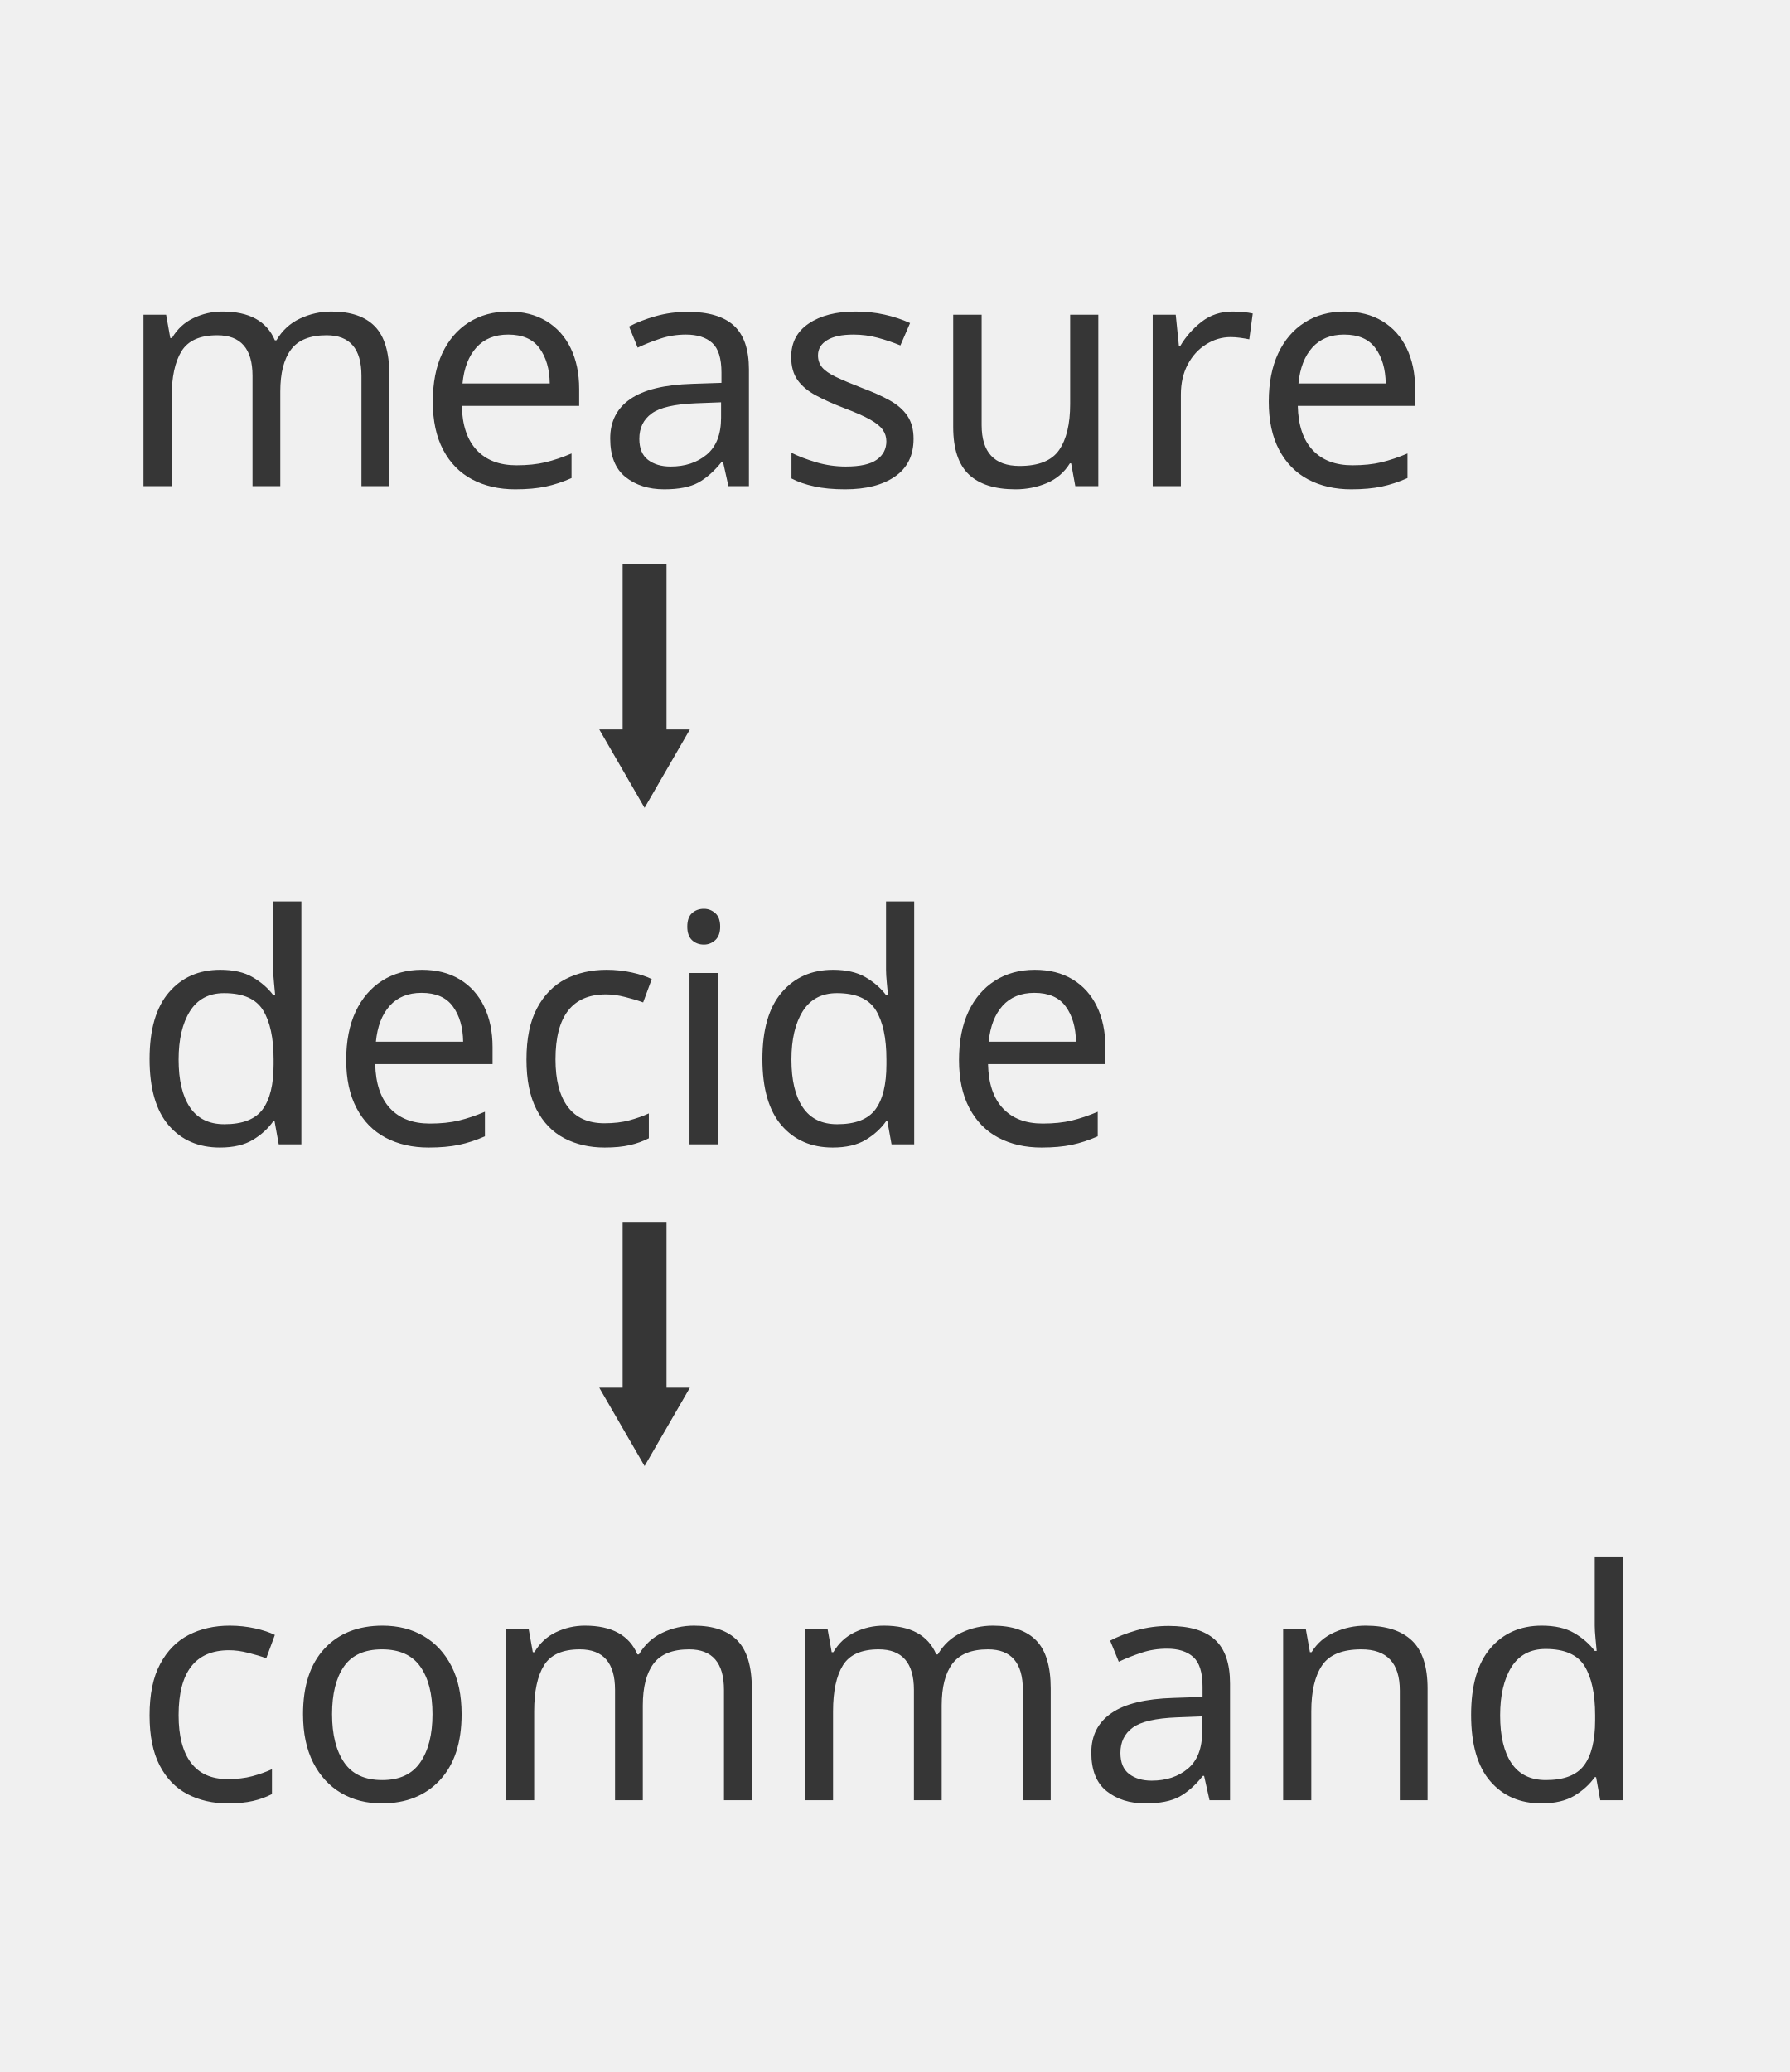
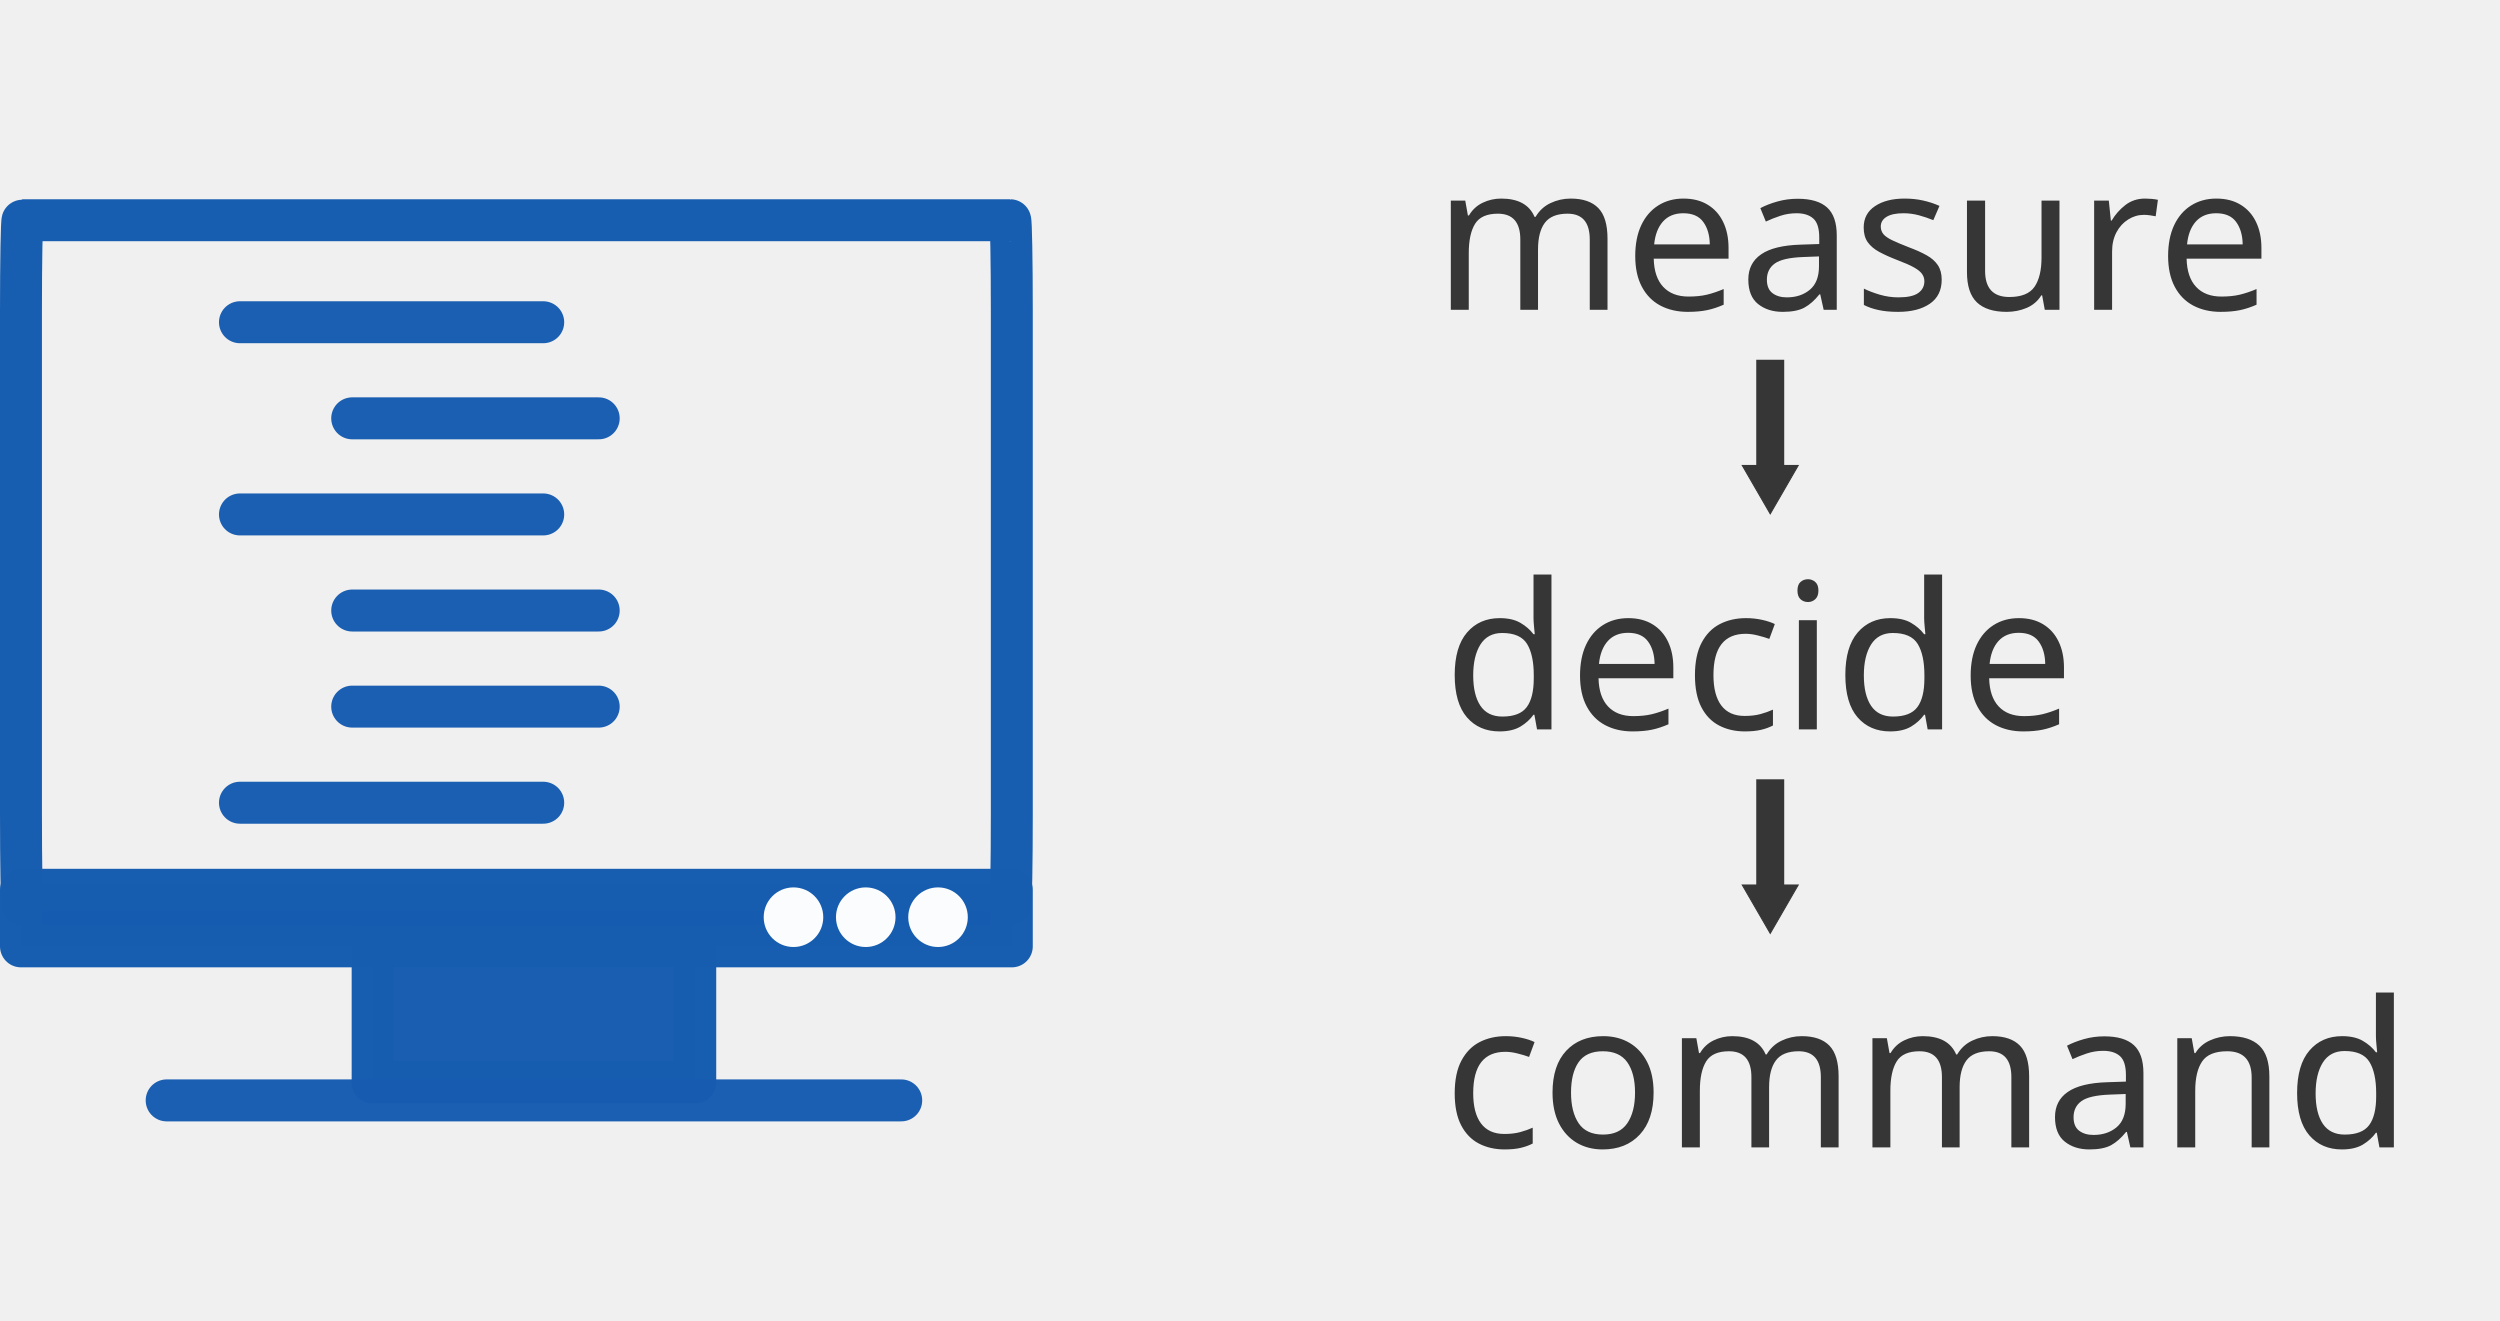
- <svg xmlns="http://www.w3.org/2000/svg" width="81.564mm" height="94.435mm" viewBox="0 0 289.008 334.613" id="svg23768" version="1.1">
+ <svg xmlns="http://www.w3.org/2000/svg" width="178.767mm" height="94.435mm" viewBox="0 0 633.427 334.613" id="svg23768" version="1.1">
  <defs id="defs23770">
    <marker style="overflow:visible" id="marker30366" refX="0" refY="0" orient="auto">
      <path transform="scale(0.2,0.2)" style="fill:#363636;fill-opacity:1;fill-rule:evenodd;stroke:#363636;stroke-width:1pt;stroke-opacity:1" d="m 5.77,0 -8.65,5 0,-10 8.65,5 z" id="path30368" />
    </marker>
    <marker style="overflow:visible" id="marker29403" refX="0" refY="0" orient="auto">
      <path transform="scale(0.2,0.2)" style="fill:#363636;fill-opacity:1;fill-rule:evenodd;stroke:#363636;stroke-width:1pt;stroke-opacity:1" d="m 5.77,0 -8.65,5 0,-10 8.65,5 z" id="path29405" />
    </marker>
    <marker style="overflow:visible" id="InfiniteLineEnd" refX="0" refY="0" orient="auto">
      <g id="g28695" style="fill:#363636;fill-opacity:1;stroke:#363636;stroke-opacity:1">
        <circle id="circle28697" r="0.8" cy="0" cx="3" style="fill:#363636;fill-opacity:1;stroke:#363636;stroke-opacity:1" />
        <circle id="circle28699" r="0.8" cy="0" cx="6.5" style="fill:#363636;fill-opacity:1;stroke:#363636;stroke-opacity:1" />
        <circle id="circle28701" r="0.8" cy="0" cx="10" style="fill:#363636;fill-opacity:1;stroke:#363636;stroke-opacity:1" />
      </g>
    </marker>
    <marker orient="auto" refY="0" refX="0" id="CurveOut" style="overflow:visible">
      <path id="path28647" d="m -5.413,-5.046 c 2.76,0 5,2.24 5,5 0,2.76 -2.24,5 -5,5" style="fill:#363636;fill-opacity:1;fill-rule:evenodd;stroke:#363636;stroke-width:1pt;stroke-opacity:1" transform="scale(0.6,0.6)" />
    </marker>
    <marker orient="auto" refY="0" refX="0" id="Arrow2Send" style="overflow:visible">
      <path id="path28493" style="fill:#363636;fill-opacity:1;fill-rule:evenodd;stroke:#363636;stroke-width:0.625;stroke-linejoin:round;stroke-opacity:1" d="M 8.719,4.034 -2.207,0.016 8.719,-4.002 c -1.745,2.372 -1.735,5.617 -6e-7,8.035 z" transform="matrix(-0.3,0,0,-0.3,0.69,0)" />
    </marker>
    <marker orient="auto" refY="0" refX="0" id="TriangleOutM" style="overflow:visible">
      <path id="path28605" d="m 5.77,0 -8.65,5 0,-10 8.65,5 z" style="fill:#363636;fill-opacity:1;fill-rule:evenodd;stroke:#363636;stroke-width:1pt;stroke-opacity:1" transform="scale(0.4,0.4)" />
    </marker>
+     <marker orient="auto" refY="0" refX="0" id="marker30366-7" style="overflow:visible">
+       <path id="path30368-5" d="m 5.77,0 -8.65,5 0,-10 8.65,5 z" style="fill:#363636;fill-opacity:1;fill-rule:evenodd;stroke:#363636;stroke-width:1pt;stroke-opacity:1" transform="scale(0.2,0.2)" />
+     </marker>
+     <marker orient="auto" refY="0" refX="0" id="marker29403-3" style="overflow:visible">
+       <path id="path29405-5" d="m 5.77,0 -8.65,5 0,-10 8.65,5 z" style="fill:#363636;fill-opacity:1;fill-rule:evenodd;stroke:#363636;stroke-width:1pt;stroke-opacity:1" transform="scale(0.2,0.2)" />
+     </marker>
+     <marker orient="auto" refY="0" refX="0" id="InfiniteLineEnd-6" style="overflow:visible">
+       <g style="fill:#363636;fill-opacity:1;stroke:#363636;stroke-opacity:1" id="g28695-2">
+         <circle style="fill:#363636;fill-opacity:1;stroke:#363636;stroke-opacity:1" cx="3" cy="0" r="0.8" id="circle28697-9" />
+         <circle style="fill:#363636;fill-opacity:1;stroke:#363636;stroke-opacity:1" cx="6.5" cy="0" r="0.8" id="circle28699-1" />
+         <circle style="fill:#363636;fill-opacity:1;stroke:#363636;stroke-opacity:1" cx="10" cy="0" r="0.8" id="circle28701-2" />
+       </g>
+     </marker>
+     <marker style="overflow:visible" id="CurveOut-7" refX="0" refY="0" orient="auto">
+       <path transform="scale(0.6,0.6)" style="fill:#363636;fill-opacity:1;fill-rule:evenodd;stroke:#363636;stroke-width:1pt;stroke-opacity:1" d="m -5.413,-5.046 c 2.76,0 5,2.24 5,5 0,2.76 -2.24,5 -5,5" id="path28647-0" />
+     </marker>
+     <marker style="overflow:visible" id="Arrow2Send-9" refX="0" refY="0" orient="auto">
+       <path transform="matrix(-0.3,0,0,-0.3,0.69,0)" d="M 8.719,4.034 -2.207,0.016 8.719,-4.002 c -1.745,2.372 -1.735,5.617 -6e-7,8.035 z" style="fill:#363636;fill-opacity:1;fill-rule:evenodd;stroke:#363636;stroke-width:0.625;stroke-linejoin:round;stroke-opacity:1" id="path28493-3" />
+     </marker>
+     <marker style="overflow:visible" id="TriangleOutM-6" refX="0" refY="0" orient="auto">
+       <path transform="scale(0.4,0.4)" style="fill:#363636;fill-opacity:1;fill-rule:evenodd;stroke:#363636;stroke-width:1pt;stroke-opacity:1" d="m 5.77,0 -8.65,5 0,-10 8.65,5 z" id="path28605-0" />
+     </marker>
  </defs>
-   <g id="layer1" transform="translate(-354.39,-277.8279)">
+   <g id="layer1" transform="translate(-9.971496,-277.8279)">
    <text id="text8262" y="356.332" x="373.177" style="font-style:normal;font-variant:normal;font-weight:normal;font-stretch:normal;font-size:51.631px;line-height:125%;font-family:motsera;-inkscape-font-specification:motsera;letter-spacing:0px;word-spacing:0px;fill:#363636;fill-opacity:1;stroke:none;stroke-width:1px;stroke-linecap:butt;stroke-linejoin:miter;stroke-opacity:1" xml:space="preserve">
      <tspan style="font-style:normal;font-variant:normal;font-weight:500;font-stretch:normal;font-family:Montserrat;-inkscape-font-specification:'Montserrat Medium';fill:#363636;fill-opacity:1;stroke:none;stroke-opacity:1" y="356.332" x="373.177" id="tspan8264">measure</tspan>
    </text>
    <text xml:space="preserve" style="font-style:normal;font-variant:normal;font-weight:normal;font-stretch:normal;font-size:51.631px;line-height:125%;font-family:motsera;-inkscape-font-specification:motsera;letter-spacing:0px;word-spacing:0px;fill:#363636;fill-opacity:1;stroke:none;stroke-width:1px;stroke-linecap:butt;stroke-linejoin:miter;stroke-opacity:1;" x="375.707" y="462.631" id="text28353">
      <tspan id="tspan28355" x="375.707" y="462.631" style="font-style:normal;font-variant:normal;font-weight:500;font-stretch:normal;font-family:Montserrat;-inkscape-font-specification:'Montserrat Medium';fill:#363636;fill-opacity:1;stroke:none;stroke-opacity:1;">decide</tspan>
    </text>
    <text id="text28357" y="568.543" x="375.707" style="font-style:normal;font-variant:normal;font-weight:normal;font-stretch:normal;font-size:51.631px;line-height:125%;font-family:motsera;-inkscape-font-specification:motsera;letter-spacing:0px;word-spacing:0px;fill:#363636;fill-opacity:1;stroke:none;stroke-width:1px;stroke-linecap:butt;stroke-linejoin:miter;stroke-opacity:1" xml:space="preserve">
      <tspan style="font-style:normal;font-variant:normal;font-weight:500;font-stretch:normal;font-family:Montserrat;-inkscape-font-specification:'Montserrat Medium';fill:#363636;fill-opacity:1;stroke:none;stroke-opacity:1" y="568.543" x="375.707" id="tspan28359">command</tspan>
    </text>
-     <g id="g6163">
+     <g id="g4266">
      <path style="color:#000000;font-style:normal;font-variant:normal;font-weight:normal;font-stretch:normal;font-size:medium;line-height:normal;font-family:sans-serif;text-indent:0;text-align:start;text-decoration:none;text-decoration-line:none;text-decoration-style:solid;text-decoration-color:#000000;letter-spacing:normal;word-spacing:normal;text-transform:none;direction:ltr;block-progression:tb;writing-mode:lr-tb;baseline-shift:baseline;text-anchor:start;white-space:normal;clip-rule:nonzero;display:inline;overflow:visible;visibility:visible;opacity:1;isolation:auto;mix-blend-mode:normal;color-interpolation:sRGB;color-interpolation-filters:linearRGB;solid-color:#000000;solid-opacity:1;fill:#363636;fill-opacity:1;fill-rule:evenodd;stroke:none;stroke-width:7.087;stroke-linecap:butt;stroke-linejoin:miter;stroke-miterlimit:4;stroke-dasharray:none;stroke-dashoffset:0;stroke-opacity:1;color-rendering:auto;image-rendering:auto;shape-rendering:auto;text-rendering:auto;enable-background:accumulate" d="m 454.953,368.977 0,30.865 7.088,0 0,-30.865 -7.088,0 z" id="path8268" />
-       <path style="fill:#363636;fill-opacity:1;fill-rule:evenodd;stroke:#363636;stroke-width:0.2pt;stroke-opacity:1" d="m 458.498,408.021 -7.087,-12.261 14.174,0 -7.087,12.261 z" id="path6169" />
+       <path style="fill:#363636;fill-opacity:1;fill-rule:evenodd;stroke:#363636;stroke-width:0.2pt;stroke-opacity:1" d="m 458.498,408.021 -7.087,-12.261 14.174,0 -7.087,12.261 z" id="path4272" />
    </g>
-     <g id="g6149">
+     <g id="g4252">
      <path style="color:#000000;font-style:normal;font-variant:normal;font-weight:normal;font-stretch:normal;font-size:medium;line-height:normal;font-family:sans-serif;text-indent:0;text-align:start;text-decoration:none;text-decoration-line:none;text-decoration-style:solid;text-decoration-color:#000000;letter-spacing:normal;word-spacing:normal;text-transform:none;direction:ltr;block-progression:tb;writing-mode:lr-tb;baseline-shift:baseline;text-anchor:start;white-space:normal;clip-rule:nonzero;display:inline;overflow:visible;visibility:visible;opacity:1;isolation:auto;mix-blend-mode:normal;color-interpolation:sRGB;color-interpolation-filters:linearRGB;solid-color:#000000;solid-opacity:1;fill:#363636;fill-opacity:1;fill-rule:evenodd;stroke:none;stroke-width:7.087;stroke-linecap:butt;stroke-linejoin:miter;stroke-miterlimit:4;stroke-dasharray:none;stroke-dashoffset:0;stroke-opacity:1;color-rendering:auto;image-rendering:auto;shape-rendering:auto;text-rendering:auto;enable-background:accumulate" d="m 454.953,475.277 0,30.865 7.088,0 0,-30.865 -7.088,0 z" id="path29824" />
-       <path id="path6155" d="m 458.498,514.32 -7.087,-12.261 14.174,0 -7.087,12.261 z" style="fill:#363636;fill-opacity:1;fill-rule:evenodd;stroke:#363636;stroke-width:0.2pt;stroke-opacity:1" />
+       <path id="path4258" d="m 458.498,514.32 -7.087,-12.261 14.174,0 -7.087,12.261 z" style="fill:#363636;fill-opacity:1;fill-rule:evenodd;stroke:#363636;stroke-width:0.2pt;stroke-opacity:1" />
+     </g>
+     <g transform="translate(3.79169,-2.052559)" id="layer1-6">
+       <g id="g8280" transform="matrix(1.14441,0,0,1.145255,371.1647,-468.6997)">
+         <rect rx="0.357" ry="20" y="702.362" x="-314.286" height="151.429" width="219.37" id="rect8282" style="opacity:1;fill:none;fill-opacity:1;stroke:#175daf;stroke-width:9.285;stroke-linecap:round;stroke-linejoin:round;stroke-miterlimit:4;stroke-dasharray:none;stroke-dashoffset:0;stroke-opacity:0.992" />
+         <rect rx="0" ry="0" y="855.219" x="-236.429" height="37.878" width="71.429" id="rect8284" style="opacity:1;fill:#165cb0;fill-opacity:0.984;stroke:#175daf;stroke-width:9.285;stroke-linecap:round;stroke-linejoin:round;stroke-miterlimit:4;stroke-dasharray:none;stroke-dashoffset:0;stroke-opacity:0.992" />
+         <path id="path8286" d="m -282.032,897.083 162.635,0" style="opacity:1;fill:none;fill-rule:evenodd;stroke:#165bb0;stroke-width:9.285;stroke-linecap:round;stroke-linejoin:round;stroke-miterlimit:4;stroke-dasharray:none;stroke-opacity:0.976" />
+         <g style="opacity:1" transform="translate(20,-0.1561006)" id="g8288">
+           <path id="path8290" d="m -285.804,725.083 67.145,0" style="fill:none;fill-rule:evenodd;stroke:#165bb0;stroke-width:9.285;stroke-linecap:round;stroke-linejoin:round;stroke-miterlimit:4;stroke-dasharray:none;stroke-opacity:0.976" />
+           <path style="fill:none;fill-rule:evenodd;stroke:#165bb0;stroke-width:9.285;stroke-linecap:round;stroke-linejoin:round;stroke-miterlimit:4;stroke-dasharray:none;stroke-opacity:0.976" d="m -260.953,746.343 54.58,0" id="path8292" />
+           <path style="fill:none;fill-rule:evenodd;stroke:#165bb0;stroke-width:9.285;stroke-linecap:round;stroke-linejoin:round;stroke-miterlimit:4;stroke-dasharray:none;stroke-opacity:0.976" d="m -260.953,788.862 54.58,0" id="path8294" />
+           <path style="fill:none;fill-rule:evenodd;stroke:#165bb0;stroke-width:9.285;stroke-linecap:round;stroke-linejoin:round;stroke-miterlimit:4;stroke-dasharray:none;stroke-opacity:0.976" d="m -285.804,767.603 67.145,0" id="path8296" />
+           <path id="path8298" d="m -260.953,810.122 54.58,0" style="fill:none;fill-rule:evenodd;stroke:#165bb0;stroke-width:9.285;stroke-linecap:round;stroke-linejoin:round;stroke-miterlimit:4;stroke-dasharray:none;stroke-opacity:0.976" />
+           <path id="path8300" d="m -285.804,831.382 67.145,0" style="fill:none;fill-rule:evenodd;stroke:#165bb0;stroke-width:9.285;stroke-linecap:round;stroke-linejoin:round;stroke-miterlimit:4;stroke-dasharray:none;stroke-opacity:0.976" />
+         </g>
+         <rect style="opacity:1;fill:#165cb0;fill-opacity:0.984;stroke:#175daf;stroke-width:9.285;stroke-linecap:round;stroke-linejoin:round;stroke-miterlimit:4;stroke-dasharray:none;stroke-dashoffset:0;stroke-opacity:0.992" id="rect8302" width="219.37" height="12.521" x="-314.286" y="850.484" ry="6.261" rx="0" />
+         <circle r="6.594" cy="856.554" cx="-111.253" id="circle8304" style="opacity:1;fill:#ffffff;fill-opacity:0.984;stroke:none;stroke-width:10.63;stroke-linecap:round;stroke-linejoin:round;stroke-miterlimit:4;stroke-dasharray:none;stroke-dashoffset:0;stroke-opacity:0.976" />
+         <circle style="opacity:1;fill:#ffffff;fill-opacity:0.984;stroke:none;stroke-width:10.63;stroke-linecap:round;stroke-linejoin:round;stroke-miterlimit:4;stroke-dasharray:none;stroke-dashoffset:0;stroke-opacity:0.976" id="circle8306" cx="-127.253" cy="856.554" r="6.594" />
+         <circle r="6.594" cy="856.554" cx="-143.253" id="circle8308" style="opacity:1;fill:#ffffff;fill-opacity:0.984;stroke:none;stroke-width:10.63;stroke-linecap:round;stroke-linejoin:round;stroke-miterlimit:4;stroke-dasharray:none;stroke-dashoffset:0;stroke-opacity:0.976" />
+       </g>
    </g>
  </g>
</svg>
